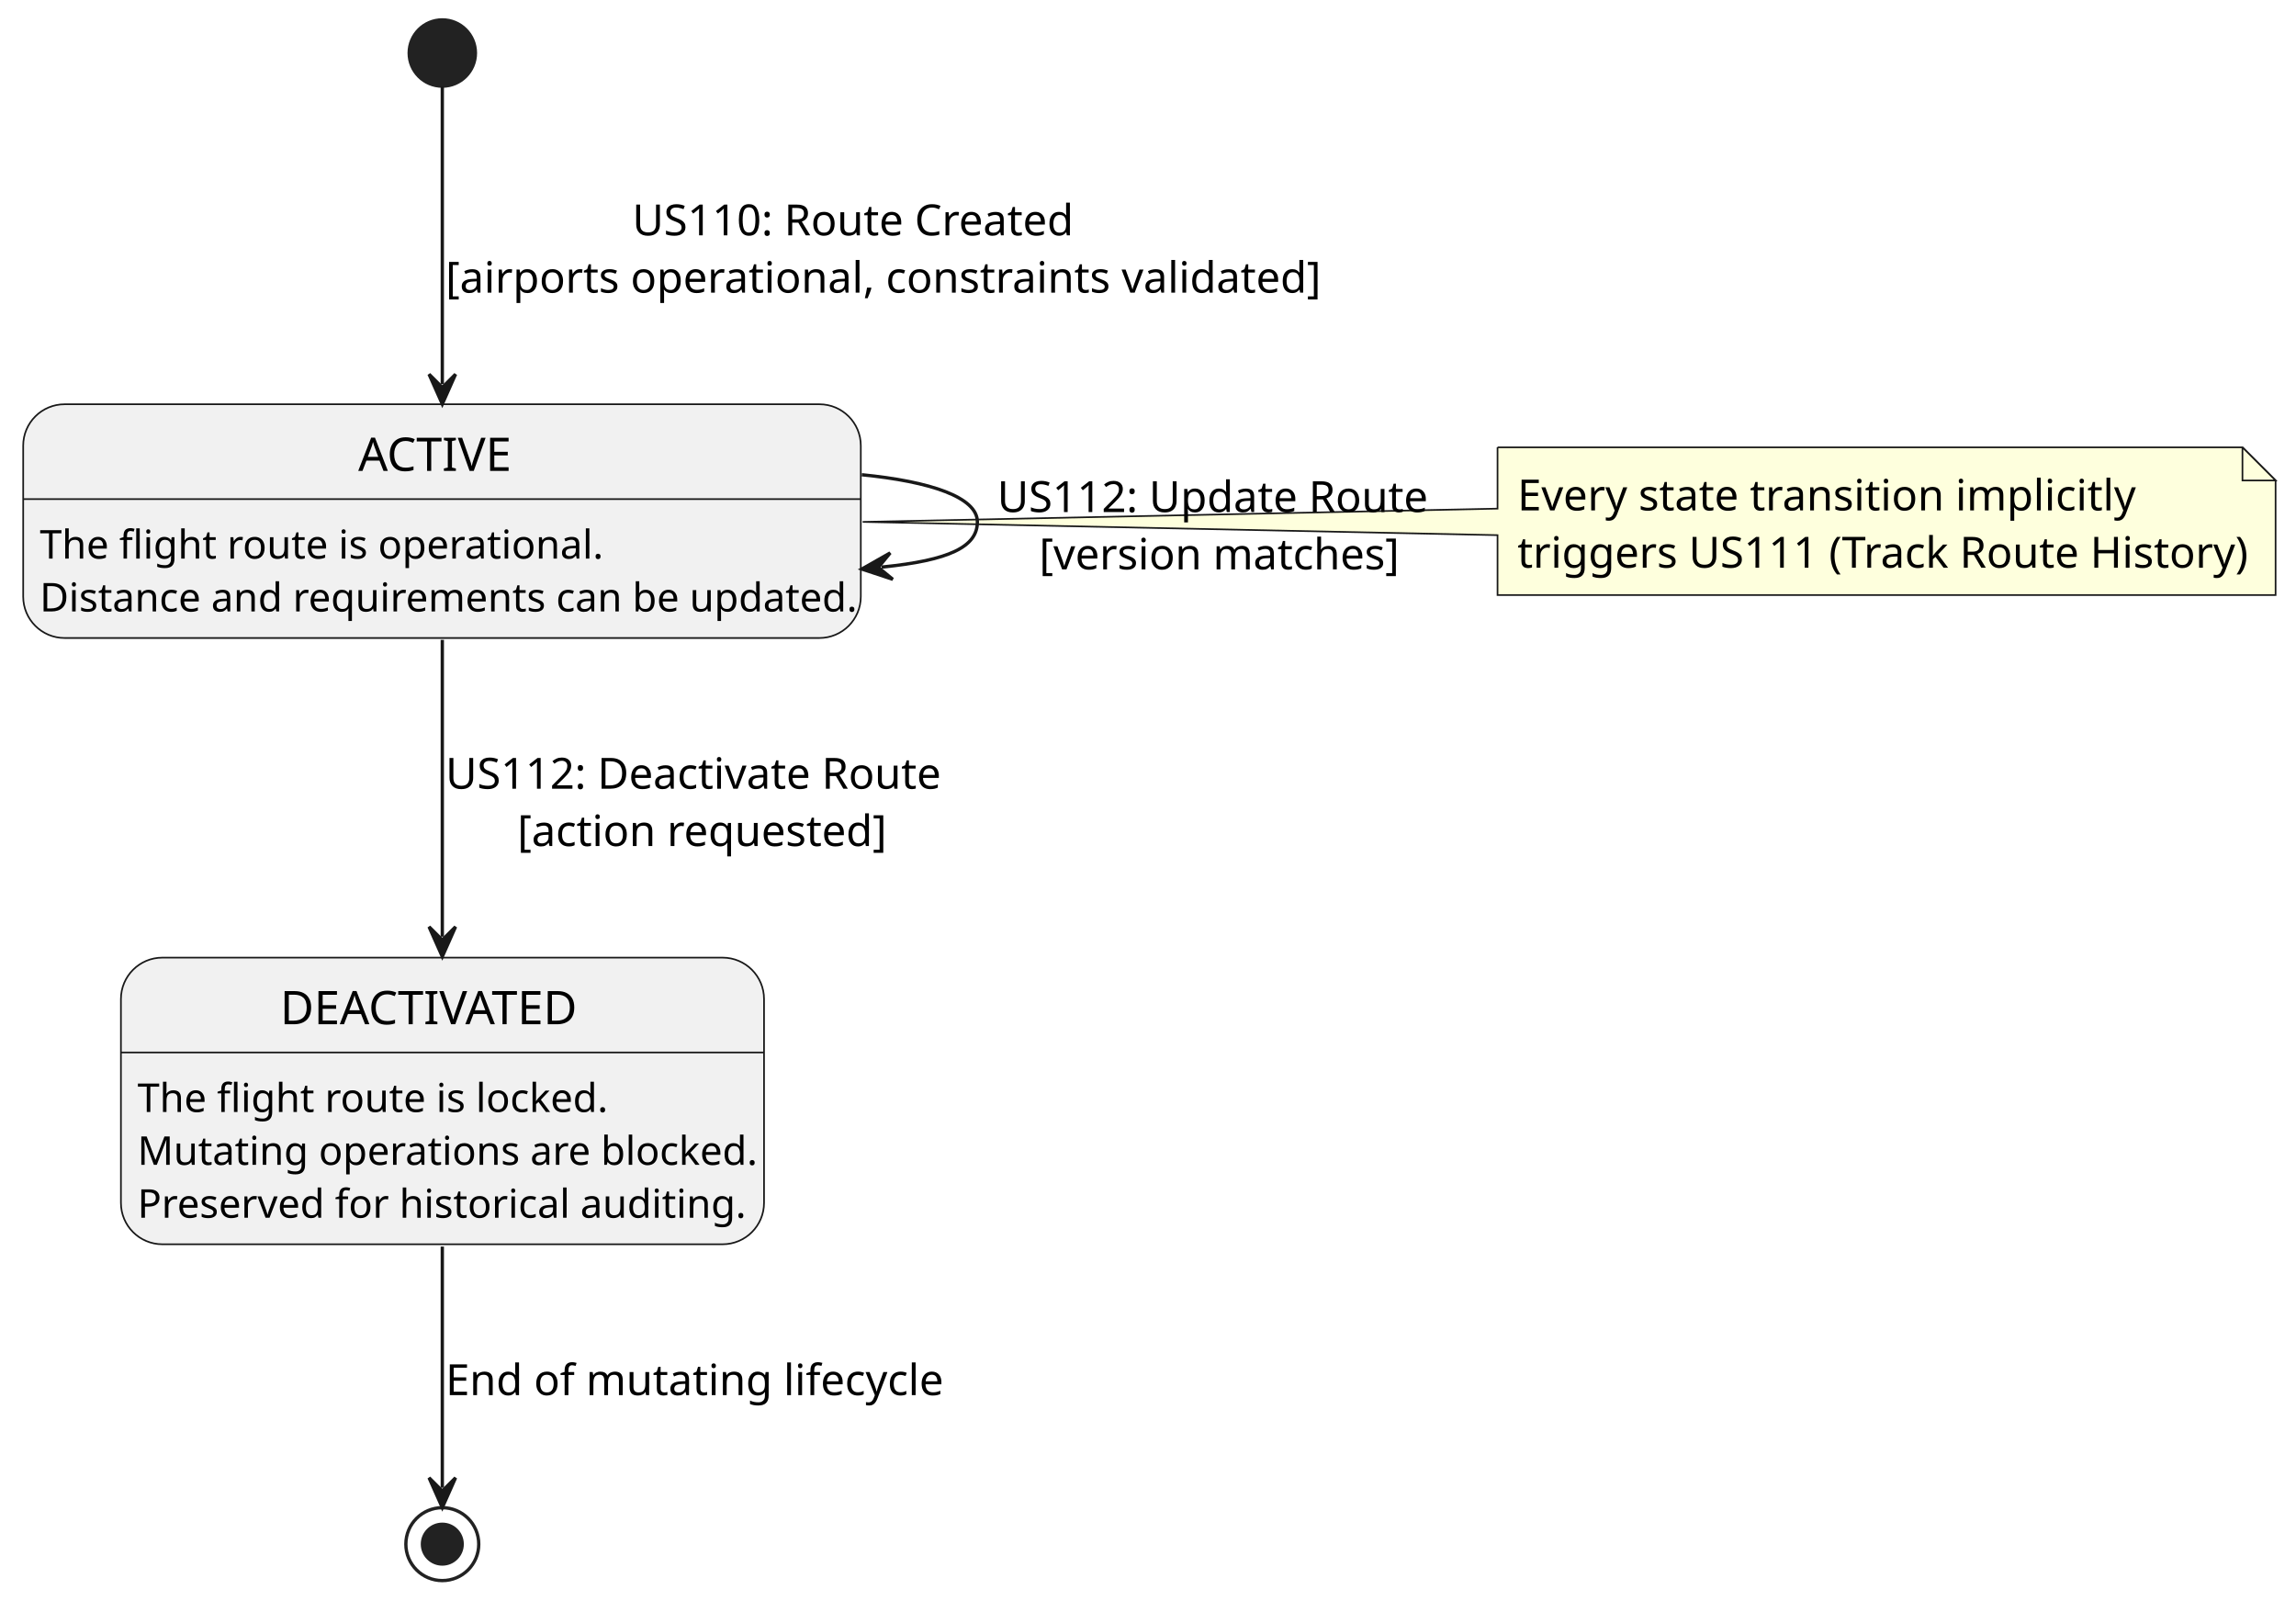
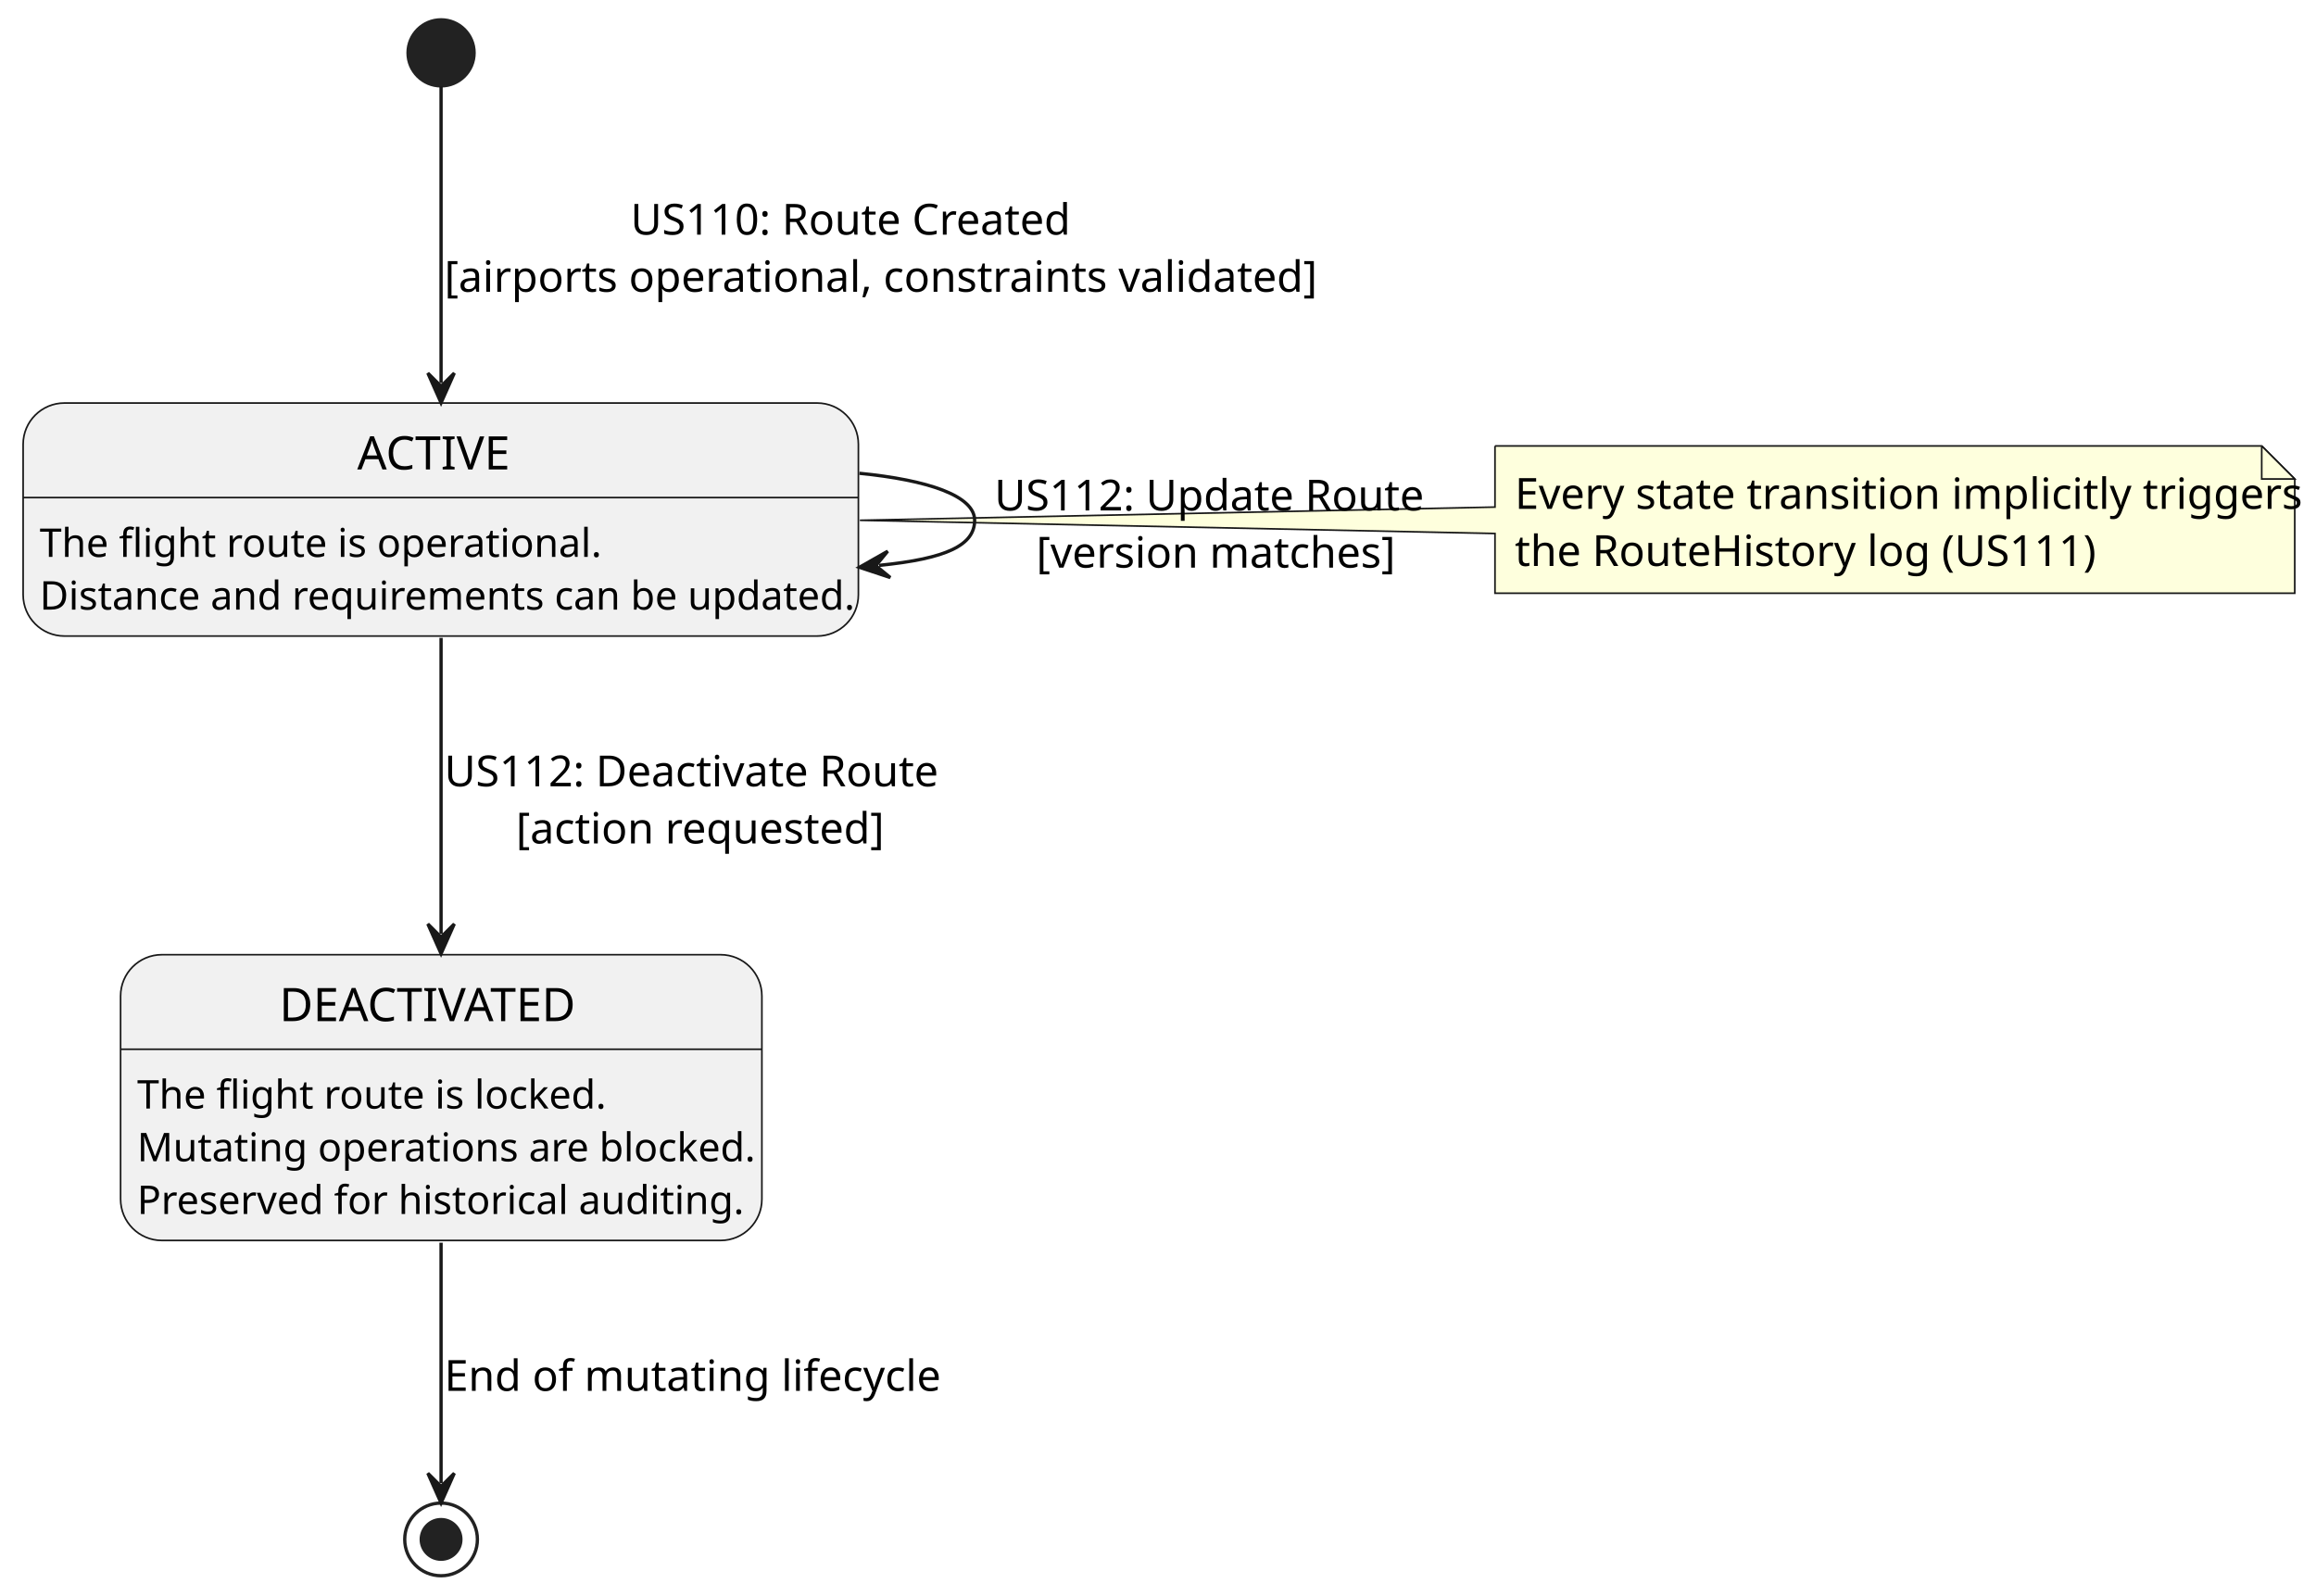
- <svg xmlns="http://www.w3.org/2000/svg" contentStyleType="text/css" data-diagram-type="STATE" height="483px" preserveAspectRatio="none" style="width:693px;height:483px;background:#FFFFFF;" version="1.1" viewBox="0 0 693 483" width="693px" zoomAndPan="magnify">
+ <svg xmlns="http://www.w3.org/2000/svg" contentStyleType="text/css" data-diagram-type="STATE" height="483px" preserveAspectRatio="none" style="width:701px;height:483px;background:#FFFFFF;" version="1.1" viewBox="0 0 701 483" width="701px" zoomAndPan="magnify">
  <defs />
  <g>
    <g id="ACTIVE">
      <rect fill="#F1F1F1" height="70.543" rx="12.5" ry="12.5" style="stroke:#181818;stroke-width:0.5;" width="252.816" x="7" y="122" />
      <line style="stroke:#181818;stroke-width:0.5;" x1="7" x2="259.816" y1="150.621" y2="150.621" />
      <text fill="#000000" font-family="sans-serif" font-size="14" lengthAdjust="spacing" textLength="50.565" x="108.126" y="142.107">ACTIVE</text>
      <text fill="#000000" font-family="sans-serif" font-size="12" lengthAdjust="spacing" textLength="158.092" x="12" y="168.57">The flight route is operational.</text>
      <text fill="#000000" font-family="sans-serif" font-size="12" lengthAdjust="spacing" textLength="232.816" x="12" y="184.531">Distance and requirements can be updated.</text>
    </g>
    <g id="DEACTIVATED">
      <rect fill="#F1F1F1" height="86.504" rx="12.5" ry="12.5" style="stroke:#181818;stroke-width:0.5;" width="194.106" x="36.5" y="289" />
      <line style="stroke:#181818;stroke-width:0.5;" x1="36.5" x2="230.606" y1="317.621" y2="317.621" />
      <text fill="#000000" font-family="sans-serif" font-size="14" lengthAdjust="spacing" textLength="98.014" x="84.546" y="309.107">DEACTIVATED</text>
      <text fill="#000000" font-family="sans-serif" font-size="12" lengthAdjust="spacing" textLength="133.4" x="41.5" y="335.57">The flight route is locked.</text>
      <text fill="#000000" font-family="sans-serif" font-size="12" lengthAdjust="spacing" textLength="174.106" x="41.5" y="351.531">Mutating operations are blocked.</text>
      <text fill="#000000" font-family="sans-serif" font-size="12" lengthAdjust="spacing" textLength="171.416" x="41.5" y="367.492">Preserved for historical auditing.</text>
    </g>
    <ellipse cx="133.5" cy="16" fill="#222222" rx="10" ry="10" style="stroke:#222222;stroke-width:1;" />
    <ellipse cx="133.5" cy="466" fill="none" rx="11" ry="11" style="stroke:#222222;stroke-width:1;" />
    <ellipse cx="133.5" cy="466" fill="#222222" rx="6" ry="6" style="stroke:#222222;stroke-width:1;" />
    <g class="entity" data-entity="GMN2" data-source-line="22" data-uid="ent0003" id="entity_GMN2">
-       <path d="M452,135 L452,153.5 L260.38,157.5 L452,161.5 L452,179.582 A0,0 0 0 0 452,179.582 L686.84,179.582 A0,0 0 0 0 686.84,179.582 L686.84,145 L676.84,135 L452,135 A0,0 0 0 0 452,135" fill="#FEFFDD" style="stroke:#181818;stroke-width:0.5;" />
-       <path d="M676.84,135 L676.84,145 L686.84,145 L676.84,135" fill="#FEFFDD" style="stroke:#181818;stroke-width:0.5;" />
-       <text fill="#000000" font-family="sans-serif" font-size="13" lengthAdjust="spacing" textLength="174.11" x="458" y="154.028">Every state transition implicitly</text>
-       <text fill="#000000" font-family="sans-serif" font-size="13" lengthAdjust="spacing" textLength="213.84" x="458" y="171.319">triggers US111 (Track Route History)</text>
+       <path d="M452.5,135 L452.5,153.5 L260.26,157.5 L452.5,161.5 L452.5,179.582 A0,0 0 0 0 452.5,179.582 L694.57,179.582 A0,0 0 0 0 694.57,179.582 L694.57,145 L684.57,135 L452.5,135 A0,0 0 0 0 452.5,135" fill="#FEFFDD" style="stroke:#181818;stroke-width:0.5;" />
+       <path d="M684.57,135 L684.57,145 L694.57,145 L684.57,135" fill="#FEFFDD" style="stroke:#181818;stroke-width:0.5;" />
+       <text fill="#000000" font-family="sans-serif" font-size="13" lengthAdjust="spacing" textLength="221.07" x="458.5" y="154.028">Every state transition implicitly triggers</text>
+       <text fill="#000000" font-family="sans-serif" font-size="13" lengthAdjust="spacing" textLength="169.8" x="458.5" y="171.319">the RouteHistory log (US111)</text>
    </g>
    <g class="link" data-entity-1=".start." data-entity-2="ACTIVE" data-source-line="3" data-uid="lnk3" id="link_.start._ACTIVE">
      <path d="M133.5,26.15 C133.5,45.25 133.5,84.18 133.5,115.94" fill="none" id="*start*-to-ACTIVE" style="stroke:#181818;stroke-width:1;" />
      <polygon fill="#181818" points="133.5,121.94,137.5,112.94,133.5,116.94,129.5,112.94,133.5,121.94" style="stroke:#181818;stroke-width:1;" />
      <text fill="#000000" font-family="sans-serif" font-size="13" lengthAdjust="spacing" textLength="131.523" x="190.861" y="71.028">US110: Route Created</text>
      <text fill="#000000" font-family="sans-serif" font-size="13" lengthAdjust="spacing" textLength="244.245" x="134.5" y="88.319">[airports operational, constraints validated]</text>
    </g>
    <g class="link" data-entity-1="ACTIVE" data-entity-2="ACTIVE" data-source-line="16" data-uid="lnk4" id="link_ACTIVE_ACTIVE">
      <path d="M260.12,143.27 C280.79,145.31 295,150.05 295,157.5 C295,164.95 286.761,169.101 266.091,171.141" fill="none" id="ACTIVE-to-ACTIVE" style="stroke:#181818;stroke-width:1;" />
      <polygon fill="#181818" points="260.12,171.73,269.469,174.827,265.096,171.239,268.684,166.865,260.12,171.73" style="stroke:#181818;stroke-width:1;" />
      <text fill="#000000" font-family="sans-serif" font-size="13" lengthAdjust="spacing" textLength="127.194" x="301" y="154.528">US112: Update Route</text>
      <text fill="#000000" font-family="sans-serif" font-size="13" lengthAdjust="spacing" textLength="101.874" x="313.66" y="171.819">[version matches]</text>
    </g>
    <g class="link" data-entity-1="ACTIVE" data-entity-2="DEACTIVATED" data-source-line="17" data-uid="lnk5" id="link_ACTIVE_DEACTIVATED">
      <path d="M133.5,193.09 C133.5,220.6 133.5,253.23 133.5,282.69" fill="none" id="ACTIVE-to-DEACTIVATED" style="stroke:#181818;stroke-width:1;" />
      <polygon fill="#181818" points="133.5,288.69,137.5,279.69,133.5,283.69,129.5,279.69,133.5,288.69" style="stroke:#181818;stroke-width:1;" />
      <text fill="#000000" font-family="sans-serif" font-size="13" lengthAdjust="spacing" textLength="146.694" x="134.5" y="238.028">US112: Deactivate Route</text>
      <text fill="#000000" font-family="sans-serif" font-size="13" lengthAdjust="spacing" textLength="103.346" x="156.174" y="255.319">[action requested]</text>
    </g>
    <g class="link" data-entity-1="DEACTIVATED" data-entity-2=".end." data-source-line="19" data-uid="lnk7" id="link_DEACTIVATED_.end.">
      <path d="M133.5,376.19 C133.5,404.09 133.5,432.33 133.5,448.97" fill="none" id="DEACTIVATED-to-*end*" style="stroke:#181818;stroke-width:1;" />
      <polygon fill="#181818" points="133.5,454.97,137.5,445.97,133.5,449.97,129.5,445.97,133.5,454.97" style="stroke:#181818;stroke-width:1;" />
      <text fill="#000000" font-family="sans-serif" font-size="13" lengthAdjust="spacing" textLength="140.905" x="134.5" y="421.028">End of mutating lifecycle</text>
    </g>
  </g>
</svg>
